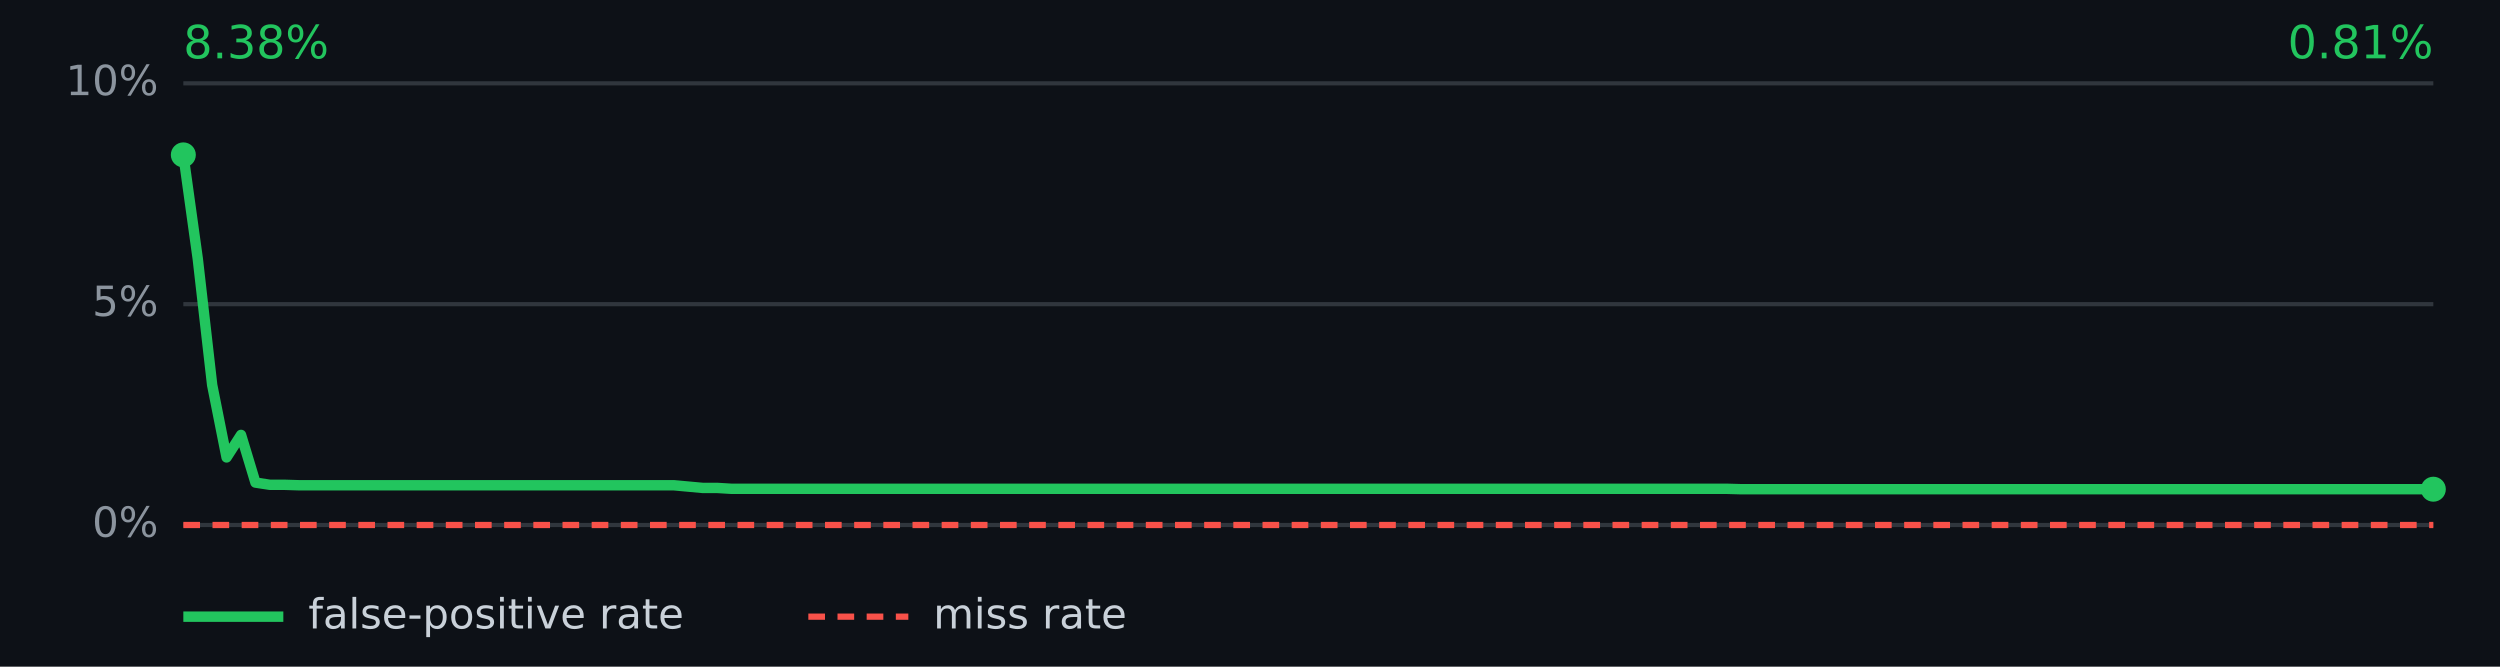
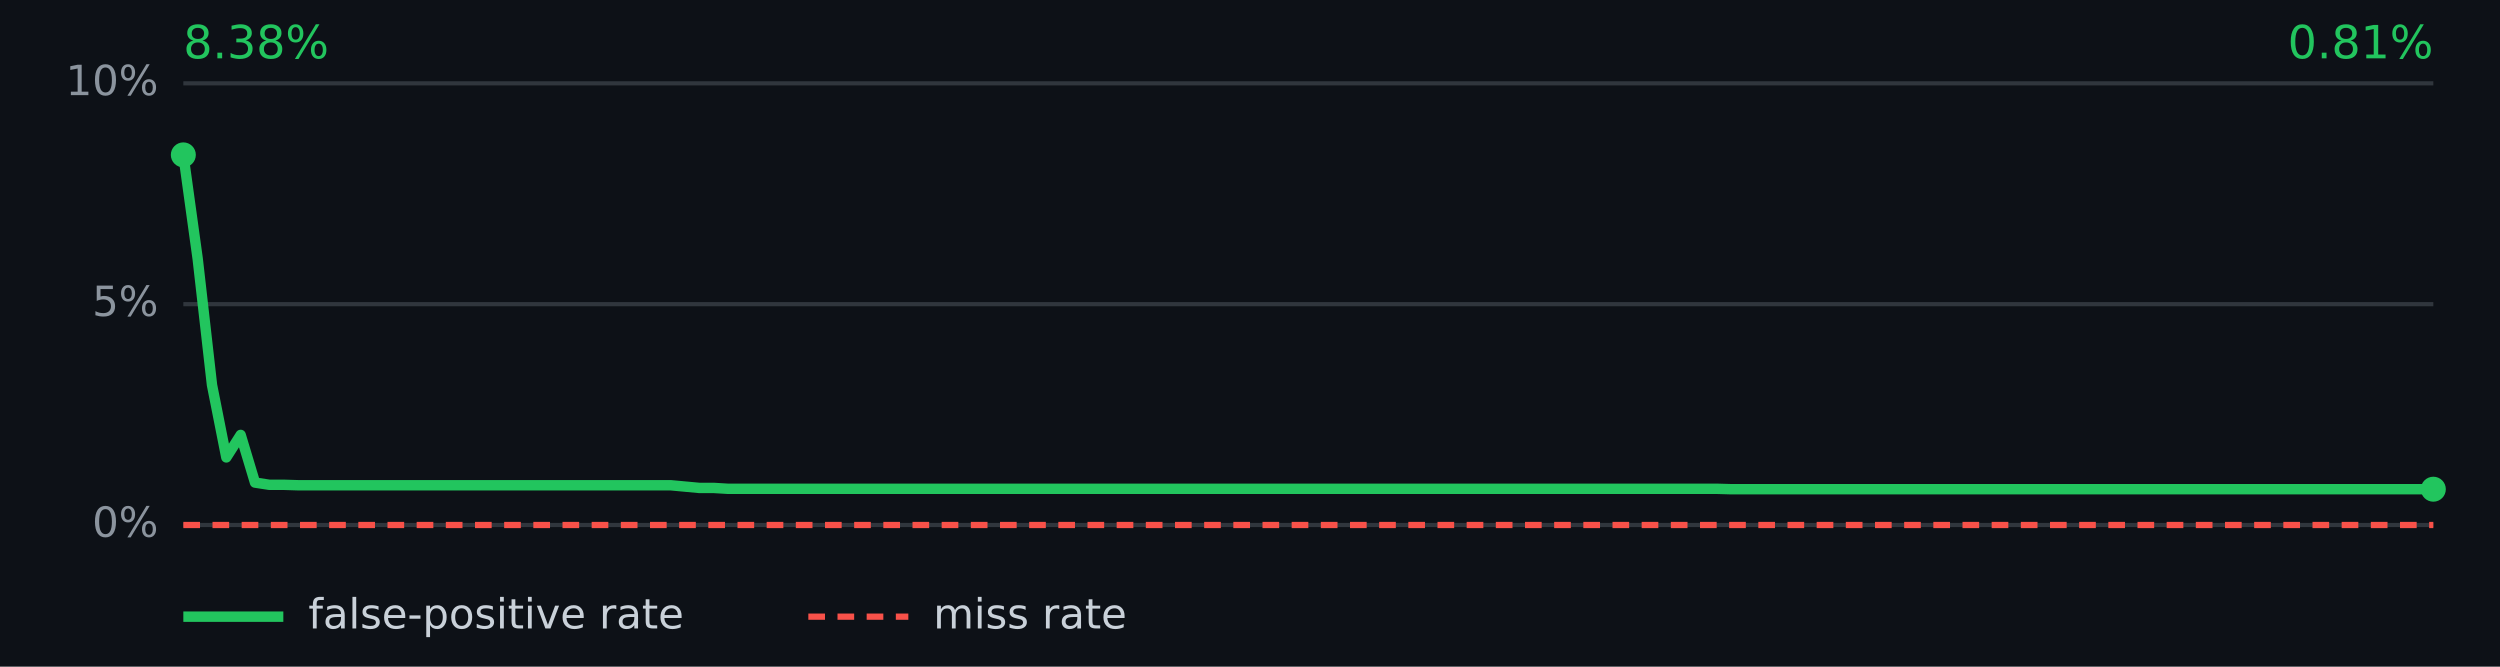
<svg xmlns="http://www.w3.org/2000/svg" width="600" height="160" role="img" aria-label="false-positive rate trend: 8.38% to 0.81%">
  <rect width="100%" height="160" fill="#0d1117" />
  <line x1="44" y1="20.00" x2="584" y2="20.00" stroke="#30363d" stroke-width="1" />
  <text x="38" y="20.00" font-family="Verdana,Geneva,DejaVu Sans,sans-serif" font-size="10" fill="#8b949e" text-anchor="end" dominant-baseline="middle">10%</text>
  <line x1="44" y1="73.00" x2="584" y2="73.00" stroke="#30363d" stroke-width="1" />
  <text x="38" y="73.00" font-family="Verdana,Geneva,DejaVu Sans,sans-serif" font-size="10" fill="#8b949e" text-anchor="end" dominant-baseline="middle">5%</text>
  <line x1="44" y1="126.00" x2="584" y2="126.00" stroke="#30363d" stroke-width="1" />
  <text x="38" y="126.00" font-family="Verdana,Geneva,DejaVu Sans,sans-serif" font-size="10" fill="#8b949e" text-anchor="end" dominant-baseline="middle">0%</text>
-   <polyline points="44.00,126.00 47.65,126.00 51.30,126.00 54.95,126.00 58.59,126.00 62.24,126.00 65.89,126.00 69.54,126.00 73.19,126.00 76.84,126.00 80.49,126.00 84.14,126.00 87.78,126.00 91.43,126.00 95.08,126.00 98.73,126.00 102.38,126.00 106.03,126.00 109.68,126.00 113.32,126.00 116.97,126.00 120.62,126.00 124.27,126.00 127.92,126.00 131.57,126.00 135.22,126.00 138.86,126.00 142.51,126.00 146.16,126.00 149.81,126.00 153.46,126.00 157.11,126.00 160.76,126.00 164.41,126.00 168.05,126.00 171.70,126.00 175.35,126.00 179.00,126.00 182.65,126.00 186.30,126.00 189.95,126.00 193.59,126.00 197.24,126.00 200.89,126.00 204.54,126.00 208.19,126.00 211.84,126.00 215.49,126.00 219.14,126.00 222.78,126.00 226.43,126.00 230.08,126.00 233.73,126.00 237.38,126.00 241.03,126.00 244.68,126.00 248.32,126.00 251.97,126.00 255.62,126.00 259.27,126.00 262.92,126.00 266.57,126.00 270.22,126.00 273.86,126.00 277.51,126.00 281.16,126.00 284.81,126.00 288.46,126.00 292.11,126.00 295.76,126.00 299.41,126.00 303.05,126.00 306.70,126.00 310.35,126.00 314.00,126.00 317.65,126.00 321.30,126.00 324.95,126.00 328.59,126.00 332.24,126.00 335.89,126.00 339.54,126.00 343.19,126.00 346.84,126.00 350.49,126.00 354.14,126.00 357.78,126.00 361.43,126.00 365.08,126.00 368.73,126.00 372.38,126.00 376.03,126.00 379.68,126.00 383.32,126.00 386.97,126.00 390.62,126.00 394.27,126.00 397.92,126.00 401.57,126.00 405.22,126.00 408.86,126.00 412.51,126.00 416.16,126.00 419.81,126.00 423.46,126.00 427.11,126.00 430.76,126.00 434.41,126.00 438.05,126.00 441.70,126.00 445.35,126.00 449.00,126.00 452.65,126.00 456.30,126.00 459.95,126.00 463.59,126.00 467.24,126.00 470.89,126.00 474.54,126.00 478.19,126.00 481.84,126.00 485.49,126.00 489.14,126.00 492.78,126.00 496.43,126.00 500.08,126.00 503.73,126.00 507.38,126.00 511.03,126.00 514.68,126.00 518.32,126.00 521.97,126.00 525.62,126.00 529.27,126.00 532.92,126.00 536.57,126.00 540.22,126.00 543.86,126.00 547.51,126.00 551.16,126.00 554.81,126.00 558.46,126.00 562.11,126.00 565.76,126.00 569.41,126.00 573.05,126.00 576.70,126.00 580.35,126.00 584.00,126.00" fill="none" stroke="#f85149" stroke-width="1.5" stroke-dasharray="4,3" />
-   <polyline points="44.00,37.17 47.46,62.08 50.92,92.40 54.38,109.78 57.85,104.38 61.31,115.82 64.77,116.35 68.23,116.35 71.69,116.46 75.15,116.46 78.62,116.46 82.08,116.46 85.54,116.46 89.00,116.46 92.46,116.46 95.92,116.46 99.38,116.46 102.85,116.46 106.31,116.46 109.77,116.46 113.23,116.46 116.69,116.46 120.15,116.46 123.62,116.46 127.08,116.46 130.54,116.46 134.00,116.46 137.46,116.46 140.92,116.46 144.38,116.46 147.85,116.46 151.31,116.46 154.77,116.46 158.23,116.46 161.69,116.46 165.15,116.78 168.62,117.10 172.08,117.10 175.54,117.31 179.00,117.31 182.46,117.31 185.92,117.31 189.38,117.31 192.85,117.31 196.31,117.31 199.77,117.31 203.23,117.31 206.69,117.31 210.15,117.31 213.62,117.31 217.08,117.31 220.54,117.31 224.00,117.31 227.46,117.31 230.92,117.31 234.38,117.31 237.85,117.31 241.31,117.31 244.77,117.31 248.23,117.31 251.69,117.31 255.15,117.31 258.62,117.31 262.08,117.31 265.54,117.31 269.00,117.31 272.46,117.31 275.92,117.31 279.38,117.31 282.85,117.31 286.31,117.31 289.77,117.31 293.23,117.31 296.69,117.31 300.15,117.31 303.62,117.31 307.08,117.31 310.54,117.31 314.00,117.31 317.46,117.31 320.92,117.31 324.38,117.31 327.85,117.31 331.31,117.31 334.77,117.31 338.23,117.31 341.69,117.31 345.15,117.31 348.62,117.31 352.08,117.31 355.54,117.31 359.00,117.31 362.46,117.31 365.92,117.31 369.38,117.31 372.85,117.31 376.31,117.31 379.77,117.31 383.23,117.31 386.69,117.31 390.15,117.31 393.62,117.31 397.08,117.31 400.54,117.31 404.00,117.31 407.46,117.31 410.92,117.31 414.38,117.31 417.85,117.41 421.31,117.41 424.77,117.41 428.23,117.41 431.69,117.41 435.15,117.41 438.62,117.41 442.08,117.41 445.54,117.41 449.00,117.41 452.46,117.41 455.92,117.41 459.38,117.41 462.85,117.41 466.31,117.41 469.77,117.41 473.23,117.41 476.69,117.41 480.15,117.41 483.62,117.41 487.08,117.41 490.54,117.41 494.00,117.41 497.46,117.41 500.92,117.41 504.38,117.41 507.85,117.41 511.31,117.41 514.77,117.41 518.23,117.41 521.69,117.41 525.15,117.41 528.62,117.41 532.08,117.41 535.54,117.41 539.00,117.41 542.46,117.41 545.92,117.41 549.38,117.41 552.85,117.41 556.31,117.41 559.77,117.41 563.23,117.41 566.69,117.41 570.15,117.41 573.62,117.41 577.08,117.41 580.54,117.41 584.00,117.41" fill="none" stroke="#22c55e" stroke-width="2.5" stroke-linejoin="round" />
+   <polyline points="44.00,126.00 47.62,126.00 51.25,126.00 54.87,126.00 58.50,126.00 62.12,126.00 65.74,126.00 69.37,126.00 72.99,126.00 76.62,126.00 80.24,126.00 83.87,126.00 87.49,126.00 91.11,126.00 94.74,126.00 98.36,126.00 101.99,126.00 105.61,126.00 109.23,126.00 112.86,126.00 116.48,126.00 120.11,126.00 123.73,126.00 127.36,126.00 130.98,126.00 134.60,126.00 138.23,126.00 141.85,126.00 145.48,126.00 149.10,126.00 152.72,126.00 156.35,126.00 159.97,126.00 163.60,126.00 167.22,126.00 170.85,126.00 174.47,126.00 178.09,126.00 181.72,126.00 185.34,126.00 188.97,126.00 192.59,126.00 196.21,126.00 199.84,126.00 203.46,126.00 207.09,126.00 210.71,126.00 214.34,126.00 217.96,126.00 221.58,126.00 225.21,126.00 228.83,126.00 232.46,126.00 236.08,126.00 239.70,126.00 243.33,126.00 246.95,126.00 250.58,126.00 254.20,126.00 257.83,126.00 261.45,126.00 265.07,126.00 268.70,126.00 272.32,126.00 275.95,126.00 279.57,126.00 283.19,126.00 286.82,126.00 290.44,126.00 294.07,126.00 297.69,126.00 301.32,126.00 304.94,126.00 308.56,126.00 312.19,126.00 315.81,126.00 319.44,126.00 323.06,126.00 326.68,126.00 330.31,126.00 333.93,126.00 337.56,126.00 341.18,126.00 344.81,126.00 348.43,126.00 352.05,126.00 355.68,126.00 359.30,126.00 362.93,126.00 366.55,126.00 370.17,126.00 373.80,126.00 377.42,126.00 381.05,126.00 384.67,126.00 388.30,126.00 391.92,126.00 395.54,126.00 399.17,126.00 402.79,126.00 406.42,126.00 410.04,126.00 413.66,126.00 417.29,126.00 420.91,126.00 424.54,126.00 428.16,126.00 431.79,126.00 435.41,126.00 439.03,126.00 442.66,126.00 446.28,126.00 449.91,126.00 453.53,126.00 457.15,126.00 460.78,126.00 464.40,126.00 468.03,126.00 471.65,126.00 475.28,126.00 478.90,126.00 482.52,126.00 486.15,126.00 489.77,126.00 493.40,126.00 497.02,126.00 500.64,126.00 504.27,126.00 507.89,126.00 511.52,126.00 515.14,126.00 518.77,126.00 522.39,126.00 526.01,126.00 529.64,126.00 533.26,126.00 536.89,126.00 540.51,126.00 544.13,126.00 547.76,126.00 551.38,126.00 555.01,126.00 558.63,126.00 562.26,126.00 565.88,126.00 569.50,126.00 573.13,126.00 576.75,126.00 580.38,126.00 584.00,126.00" fill="none" stroke="#f85149" stroke-width="1.5" stroke-dasharray="4,3" />
+   <polyline points="44.00,37.17 47.44,62.08 50.88,92.40 54.32,109.78 57.76,104.38 61.20,115.82 64.64,116.35 68.08,116.35 71.52,116.46 74.96,116.46 78.39,116.46 81.83,116.46 85.27,116.46 88.71,116.46 92.15,116.46 95.59,116.46 99.03,116.46 102.47,116.46 105.91,116.46 109.35,116.46 112.79,116.46 116.23,116.46 119.67,116.46 123.11,116.46 126.55,116.46 129.99,116.46 133.43,116.46 136.87,116.46 140.31,116.46 143.75,116.46 147.18,116.46 150.62,116.46 154.06,116.46 157.50,116.46 160.94,116.46 164.38,116.78 167.82,117.10 171.26,117.10 174.70,117.31 178.14,117.31 181.58,117.31 185.02,117.31 188.46,117.31 191.90,117.31 195.34,117.31 198.78,117.31 202.22,117.31 205.66,117.31 209.10,117.31 212.54,117.31 215.97,117.31 219.41,117.31 222.85,117.31 226.29,117.31 229.73,117.31 233.17,117.31 236.61,117.31 240.05,117.31 243.49,117.31 246.93,117.31 250.37,117.31 253.81,117.31 257.25,117.31 260.69,117.31 264.13,117.31 267.57,117.31 271.01,117.31 274.45,117.31 277.89,117.31 281.32,117.31 284.76,117.31 288.20,117.31 291.64,117.31 295.08,117.31 298.52,117.31 301.96,117.31 305.40,117.31 308.84,117.31 312.28,117.31 315.72,117.31 319.16,117.31 322.60,117.31 326.04,117.31 329.48,117.31 332.92,117.31 336.36,117.31 339.80,117.31 343.24,117.31 346.68,117.31 350.11,117.31 353.55,117.31 356.99,117.31 360.43,117.31 363.87,117.31 367.31,117.31 370.75,117.31 374.19,117.31 377.63,117.31 381.07,117.31 384.51,117.31 387.95,117.31 391.39,117.31 394.83,117.31 398.27,117.31 401.71,117.31 405.15,117.31 408.59,117.31 412.03,117.31 415.46,117.41 418.90,117.41 422.34,117.41 425.78,117.41 429.22,117.41 432.66,117.41 436.10,117.41 439.54,117.41 442.98,117.41 446.42,117.41 449.86,117.41 453.30,117.41 456.74,117.41 460.18,117.41 463.62,117.41 467.06,117.41 470.50,117.41 473.94,117.41 477.38,117.41 480.82,117.41 484.25,117.41 487.69,117.41 491.13,117.41 494.57,117.41 498.01,117.41 501.45,117.41 504.89,117.41 508.33,117.41 511.77,117.41 515.21,117.41 518.65,117.41 522.09,117.41 525.53,117.41 528.97,117.41 532.41,117.41 535.85,117.41 539.29,117.41 542.73,117.41 546.17,117.41 549.61,117.41 553.04,117.41 556.48,117.41 559.92,117.41 563.36,117.41 566.80,117.41 570.24,117.41 573.68,117.41 577.12,117.41 580.56,117.41 584.00,117.41" fill="none" stroke="#22c55e" stroke-width="2.5" stroke-linejoin="round" />
  <circle cx="44.00" cy="37.17" r="3" fill="#22c55e" />
  <circle cx="584.00" cy="117.41" r="3" fill="#22c55e" />
  <text x="44.00" y="14" font-family="Verdana,Geneva,DejaVu Sans,sans-serif" font-size="11" fill="#22c55e" text-anchor="start">8.38%</text>
  <text x="584.00" y="14" font-family="Verdana,Geneva,DejaVu Sans,sans-serif" font-size="11" fill="#22c55e" text-anchor="end">0.81%</text>
  <line x1="44" y1="148" x2="68" y2="148" stroke="#22c55e" stroke-width="2.5" />
  <text x="74" y="148" font-family="Verdana,Geneva,DejaVu Sans,sans-serif" font-size="10" fill="#c9d1d9" dominant-baseline="middle">false-positive rate</text>
  <line x1="194" y1="148" x2="218" y2="148" stroke="#f85149" stroke-width="1.5" stroke-dasharray="4,3" />
  <text x="224" y="148" font-family="Verdana,Geneva,DejaVu Sans,sans-serif" font-size="10" fill="#c9d1d9" dominant-baseline="middle">miss rate</text>
</svg>
